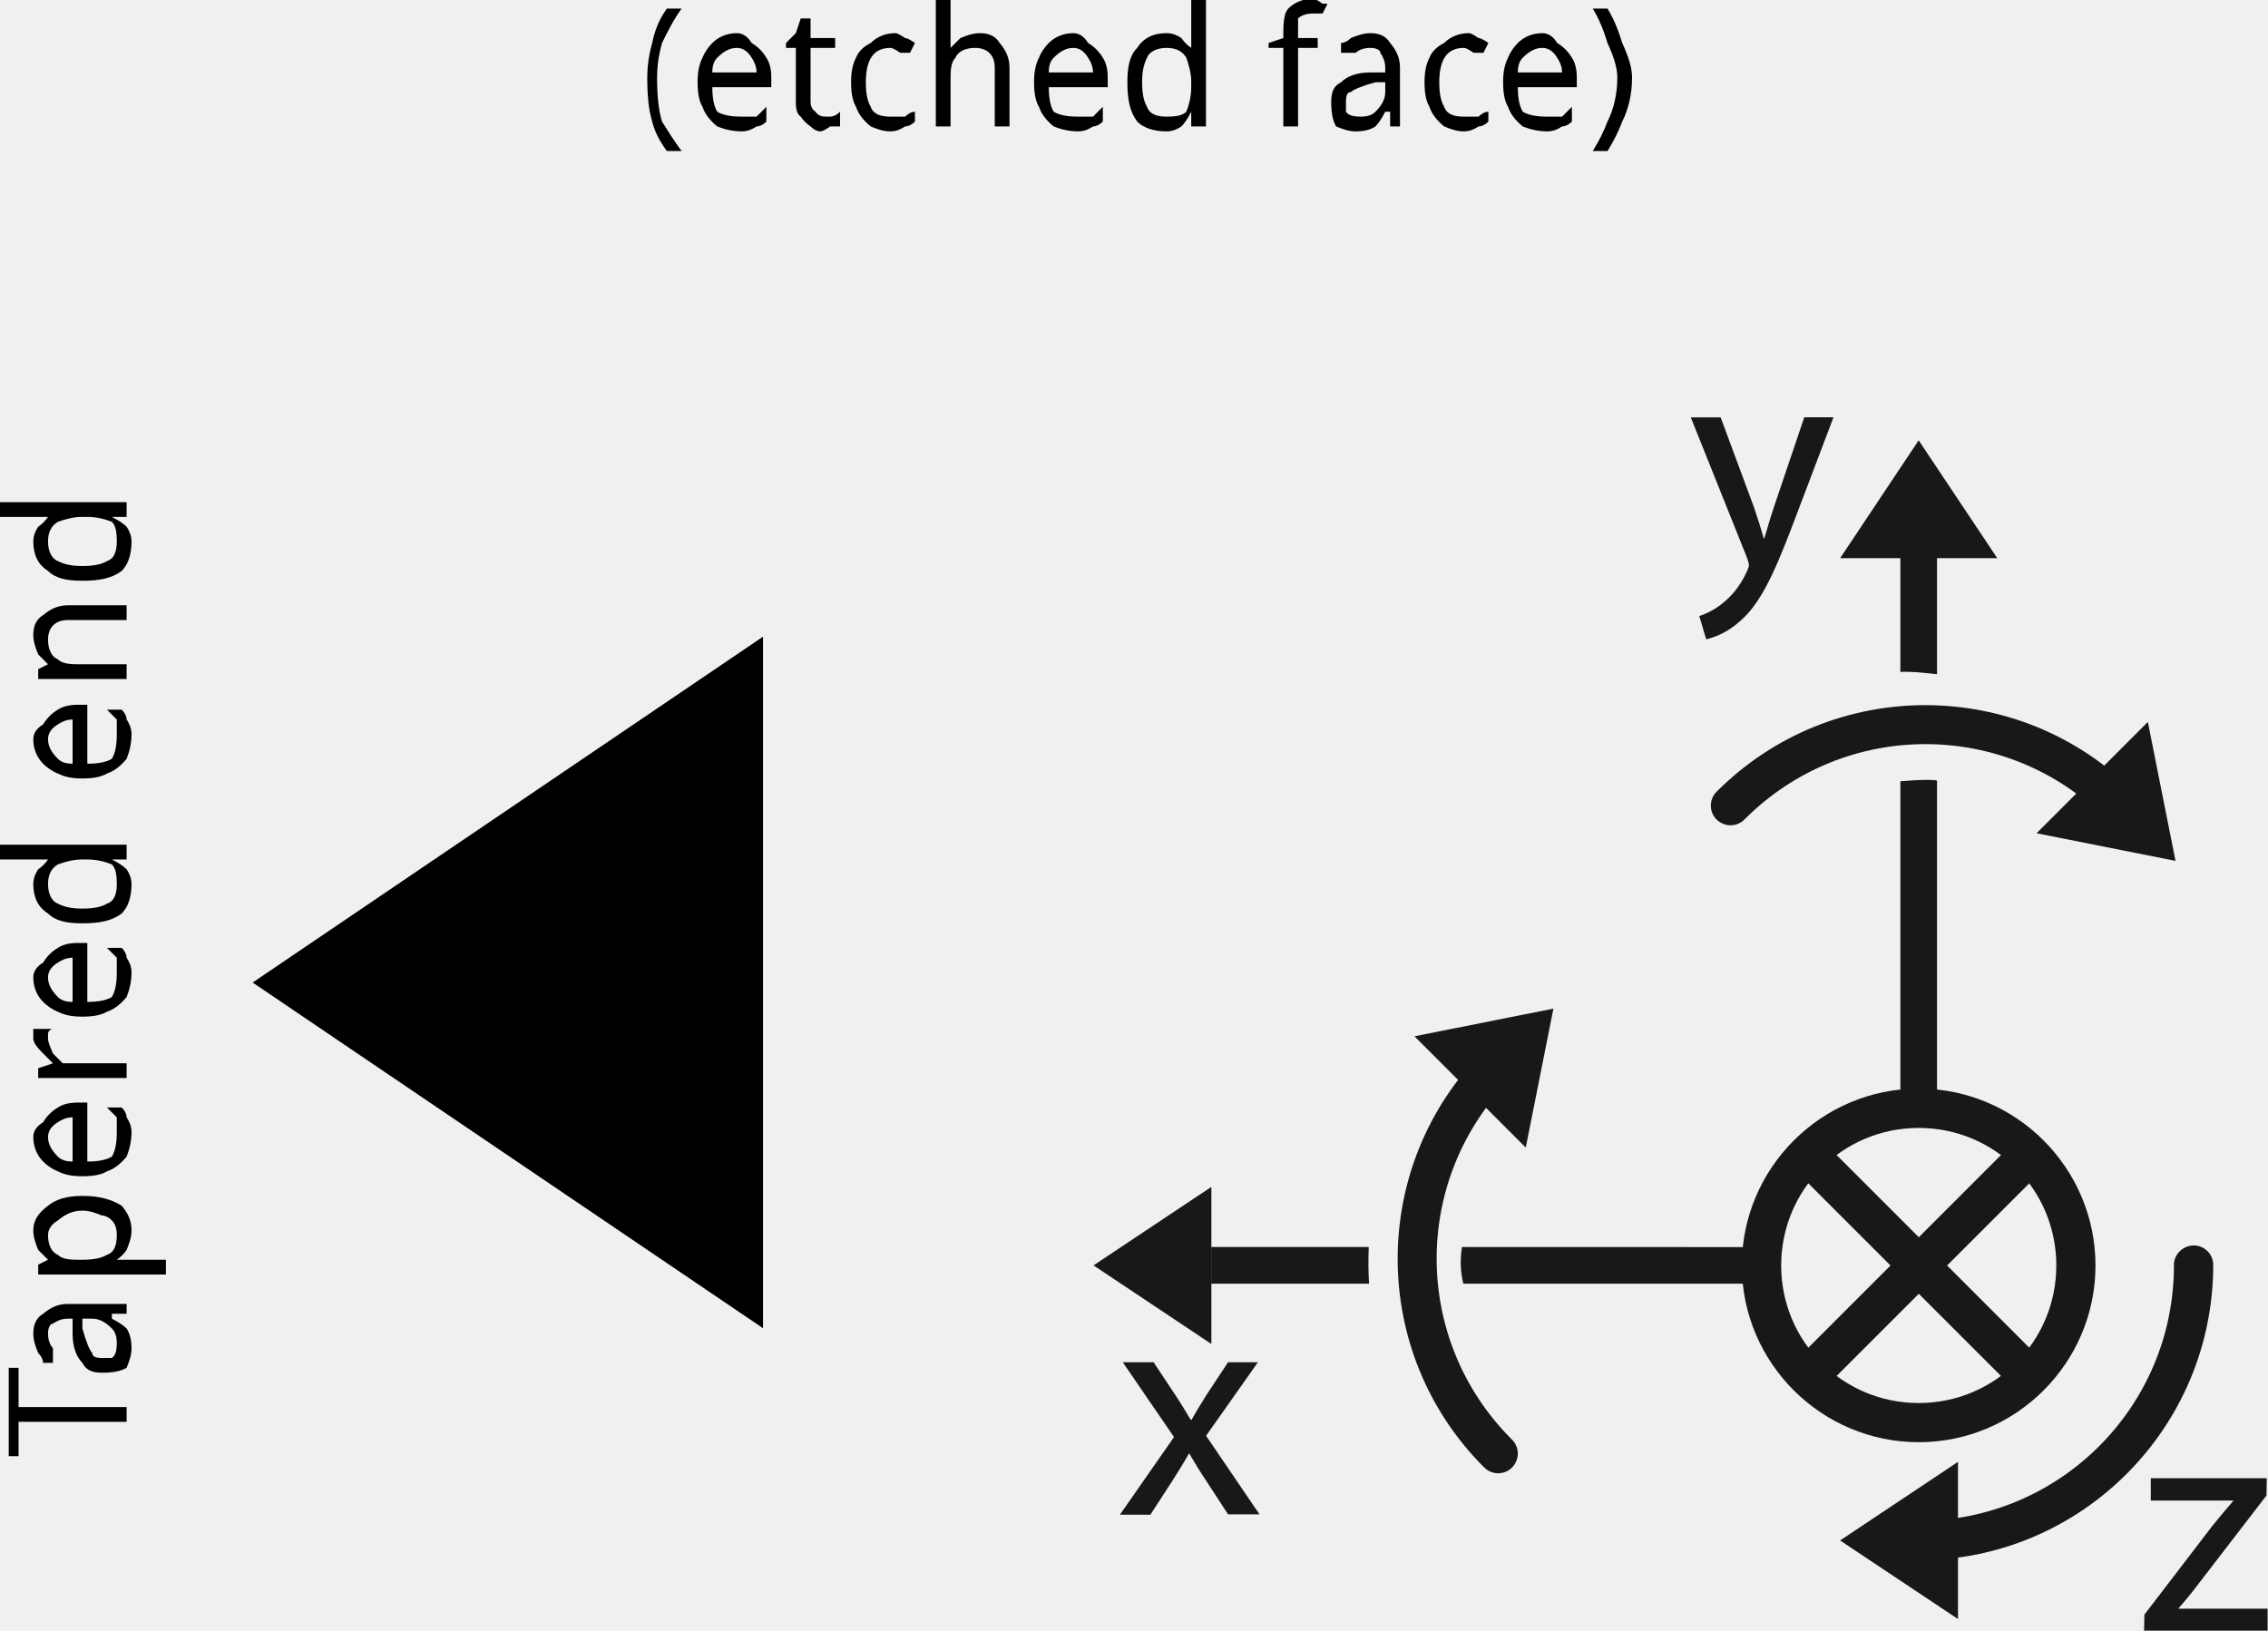
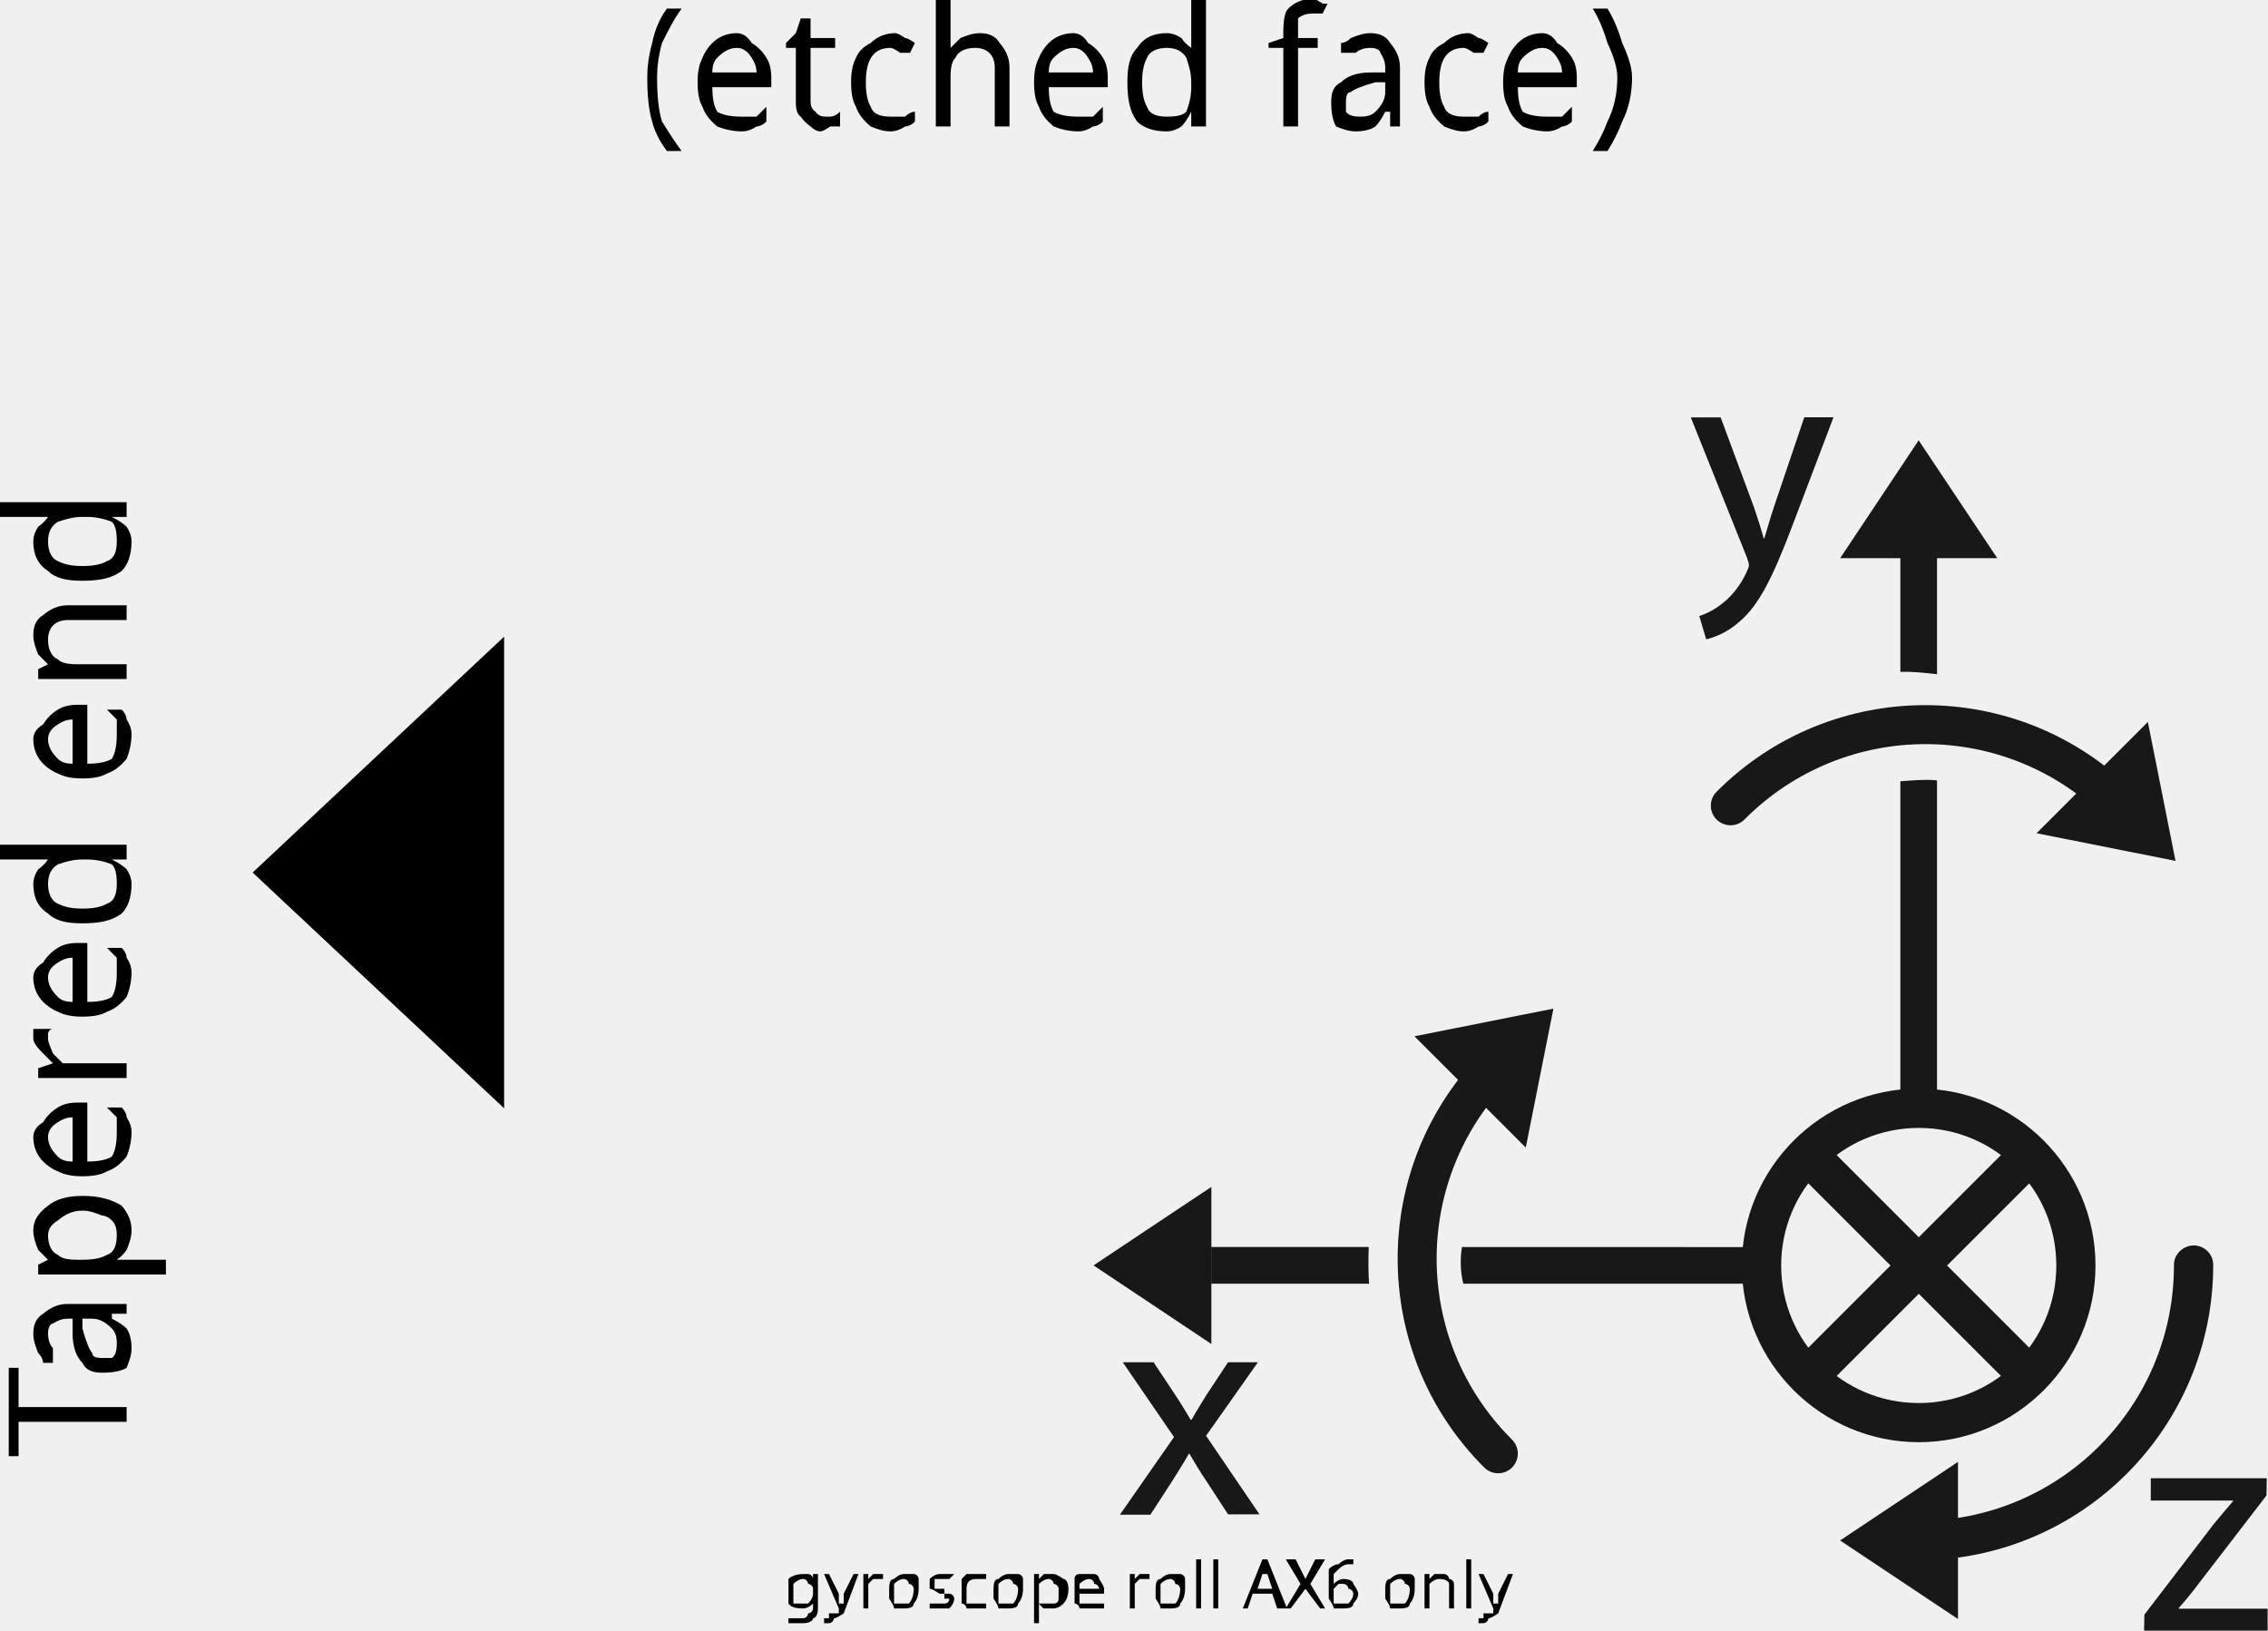
<svg xmlns="http://www.w3.org/2000/svg" xmlns:ns1="http://www.openswatchbook.org/uri/2009/osb" width="144.287mm" height="103.752mm" viewBox="0 0 7.214 5.188" version="1.1" id="svg8">
  <defs id="defs2">
    <marker orient="auto" refY="0" refX="0" id="Arrow1Lend" style="overflow:visible">
      <path id="path4610" d="M 0,0 5,-5 -12.5,0 5,5 Z" style="fill:#000000;fill-opacity:1;fill-rule:evenodd;stroke:#000000;stroke-width:1pt;stroke-opacity:1" transform="matrix(-0.8,0,0,-0.8,-10,0)" />
    </marker>
    <linearGradient id="linearGradient4493" ns1:paint="solid">
      <stop style="stop-color:#000000;stop-opacity:1;" offset="0" id="stop4491" />
    </linearGradient>
  </defs>
  <g id="g39" style="display:inline;fill:#000000" transform="translate(2.60325,0.5258911)">
    <path id="path1054" d="M 4.018,4.411 4.237,4.125 c 0.021,-0.026 0.041,-0.049 0.063,-0.075 l 3.535e-4,-0.002 -0.262,-1.7e-6 -2.83e-5,-0.071 0.369,4.1e-6 -0.001,0.055 -0.217,0.282 c -0.02,0.027 -0.04,0.051 -0.062,0.076 l -3.535e-4,0.002 0.283,-4e-7 2.9e-5,0.07 -0.393,1.1e-6 z" style="display:none;opacity:1;fill:#000000;fill-opacity:0.899;stroke:none;stroke-width:1" />
    <path id="path2288" d="M 4.218,4.611 4.437,4.325 c 0.021,-0.026 0.041,-0.049 0.063,-0.075 l 3.535e-4,-0.002 -0.262,-1.7e-6 -2.83e-5,-0.071 0.369,4.1e-6 -0.001,0.055 -0.217,0.282 c -0.02,0.027 -0.04,0.051 -0.062,0.076 l -3.535e-4,0.002 0.283,-4e-7 2.9e-5,0.07 -0.393,1.1e-6 z" style="display:inline;opacity:1;fill:#000000;fill-opacity:0.899;stroke:none;stroke-width:1" />
    <path id="path2284" d="M 2.87,0.802 2.976,1.088 c 0.011,0.032 0.023,0.07 0.031,0.099 l 0.002,-3.535e-4 c 0.009,-0.029 0.019,-0.066 0.031,-0.101 l 0.096,-0.284 0.093,3.54e-6 L 3.098,1.147 C 3.035,1.313 2.992,1.398 2.932,1.45 2.889,1.489 2.846,1.503 2.824,1.508 l -0.022,-0.074 c 0.022,-0.007 0.051,-0.021 0.077,-0.043 0.024,-0.019 0.054,-0.053 0.074,-0.098 0.004,-0.009 0.007,-0.016 0.007,-0.021 -3.465e-4,-0.005 -0.002,-0.012 -0.006,-0.023 L 2.775,0.802 Z" style="opacity:1;fill:#000000;fill-opacity:0.899;stroke:none;stroke-width:1" />
    <path id="path2286" d="m 1.066,3.808 0.069,0.104 c 0.018,0.027 0.033,0.052 0.049,0.079 h 0.003 c 0.016,-0.029 0.032,-0.054 0.048,-0.08 l 0.068,-0.103 0.095,1.4e-6 -0.165,0.234 0.17,0.25 -0.1,-3.11e-5 -0.071,-0.109 c -0.019,-0.028 -0.035,-0.055 -0.052,-0.084 l -0.002,3.535e-4 c -0.016,0.029 -0.033,0.055 -0.051,0.084 L 1.056,4.293 0.959,4.293 1.131,4.046 0.968,3.808 Z" style="opacity:1;fill:#000000;fill-opacity:0.899;stroke:none;stroke-width:1" />
  </g>
  <g id="g34" style="display:inline;fill:#000000" transform="translate(2.60325,0.5258911)">
    <path d="m 4.361,3.438 c -0.029,0.007 -0.05,0.033 -0.049,0.062 -6e-7,0.449 -0.363,0.813 -0.813,0.813 -0.084,-7.354e-4 -0.084,0.126 -8.5e-6,0.125 0.517,8e-7 0.937,-0.42 0.938,-0.938 8.831e-4,-0.041 -0.037,-0.071 -0.076,-0.062 z M 3.625,4.125 3.25,4.375 3.625,4.625" style="opacity:1;fill:#000000;fill-opacity:0.899;stroke:none;stroke-width:1" id="path2290" />
    <path d="m 2.868,2.09 c 0.026,0.016 0.058,0.012 0.079,-0.01 0.318,-0.318 0.831,-0.318 1.149,0 0.059,0.06 0.149,-0.029 0.088,-0.088 -0.366,-0.366 -0.96,-0.366 -1.326,0 -0.029,0.028 -0.025,0.076 0.01,0.098 z m 1.007,0.035 0.442,0.088 -0.088,-0.442" style="opacity:1;fill:#000000;fill-opacity:0.899;stroke:none;stroke-width:1" id="path2298" />
    <path d="m 2.215,4.132 c 0.016,-0.025 0.012,-0.058 -0.01,-0.079 -0.318,-0.318 -0.318,-0.831 0,-1.149 0.061,-0.059 -0.029,-0.149 -0.088,-0.088 -0.366,0.366 -0.366,0.96 0,1.326 0.028,0.029 0.076,0.025 0.098,-0.01 z M 2.25,3.125 2.338,2.683 1.896,2.771" style="opacity:1;fill:#000000;fill-opacity:0.899;stroke:none;stroke-width:1" id="path2294" />
  </g>
  <g id="g1059" style="display:inline" transform="translate(2.60325,0.5258911)">
    <path d="m 13.229,11.102 c -1.171,-1.7e-5 -2.127,0.956 -2.127,2.127 -9e-6,1.171 0.956,2.125 2.127,2.125 1.171,-1e-5 2.125,-0.954 2.125,-2.125 9e-6,-1.171 -0.954,-2.127 -2.125,-2.127 z m 0,0.473 c 0.916,2.1e-5 1.654,0.738 1.654,1.654 -5e-6,0.916 -0.738,1.654 -1.654,1.654 -0.916,6e-6 -1.654,-0.738 -1.654,-1.654 5e-6,-0.916 0.738,-1.654 1.654,-1.654 z m -1.166,0.148 -0.34,0.34 2.672,2.672 0.34,-0.34 z m 2.333,2e-5 -2.672,2.672 0.34,0.34 2.672,-2.672 z M 13.008,4.17 v 1.922 c 0.128,-0.008 0.286,0.011 0.441,0.027 v -1.949 z m 0.406,3.223 c -0.136,-0.009 -0.271,0.004 -0.406,0.014 v 3.932 h 0.441 V 7.398 c -0.012,-8.652e-4 -0.023,-0.005 -0.035,-0.006 z M 14.173,4.724 13.228,3.307 12.284,4.724 m -7.559,8.283 v 0.441 h 1.895 c -0.01,-0.148 -0.009,-0.293 -0.004,-0.441 z m 3.012,0 c -0.024,0.148 -0.019,0.296 0.016,0.441 H 11.338 V 13.008 Z M 4.724,14.173 3.307,13.228 4.724,12.284 Z" style="display:inline;opacity:1;fill:#000000;fill-opacity:0.899;stroke:none;stroke-width:3.78" transform="scale(0.2645833)" id="path2270" />
    <path id="path29" style="display:none;opacity:1;fill:#ffffff;fill-opacity:0.899;stroke:none;stroke-width:3.78" transform="scale(0.2645833)" d="m 13.229,3.307 -0.945,1.418 h 0.725 c 0,2.133 0,4.266 0,6.398 -0.993,0.105 -1.78,0.891 -1.885,1.885 -2.133,0 -4.266,0 -6.398,0 v -0.725 l -1.418,0.945 1.418,0.945 v -0.725 c 2.133,0 4.266,0 6.398,0 0.112,1.067 1.01,1.904 2.105,1.904 1.171,-1e-5 2.125,-0.954 2.125,-2.125 8e-6,-1.096 -0.838,-1.993 -1.904,-2.105 0,-2.133 0,-4.266 0,-6.398 h 0.725 z m 0,8.268 c 0.371,8e-6 0.709,0.125 0.984,0.33 l -0.984,0.984 -0.984,-0.984 c 0.275,-0.205 0.613,-0.33 0.984,-0.33 z m -1.324,0.67 0.984,0.984 -0.984,0.984 c -0.205,-0.275 -0.33,-0.613 -0.33,-0.984 2e-6,-0.371 0.125,-0.709 0.33,-0.984 z m 2.648,0 c 0.205,0.275 0.33,0.613 0.33,0.984 -2e-6,0.371 -0.125,0.709 -0.33,0.984 l -0.984,-0.984 z m -1.324,1.324 0.984,0.984 c -0.275,0.205 -0.613,0.33 -0.984,0.33 -0.371,3e-6 -0.709,-0.125 -0.984,-0.33 z" />
  </g>
-   <g transform="matrix(0.3092543,0,0,-0.3092543,0.8032501,3.125891)" id="g5017" style="fill:#000000">
+   <g transform="matrix(0.152381,0,0,-0.2108978,0.8032501,2.775939)" id="g5017" style="fill:#000000">
    <path id="path5019" style="fill:#000000;fill-opacity:1;fill-rule:nonzero;stroke:none" d="M 0,0 5.25,-3.556 V 0 3.558 Z" />
  </g>
  <text xml:space="preserve" style="font-style:normal;font-weight:normal;font-size:0.529px;line-height:1.25;font-family:sans-serif;fill:#000000;fill-opacity:1;stroke:none;stroke-width:0.013" x="-4.648" y="0.402" id="text874" transform="rotate(-90)">
    <tspan id="tspan872" x="-4.648" y="0.402" style="stroke-width:0.013">Tapered end</tspan>
  </text>
  <text xml:space="preserve" style="font-style:normal;font-weight:normal;font-size:0.529px;line-height:1.25;font-family:sans-serif;fill:#000000;fill-opacity:1;stroke:none;stroke-width:0.013" x="2.026" y="0.402" id="text878">
    <tspan id="tspan876" x="2.026" y="0.402" style="stroke-width:0.013">(etched face)</tspan>
  </text>
+   <text xml:space="preserve" style="font-style:normal;font-weight:normal;font-size:0.529px;line-height:1.25;font-family:sans-serif;fill:#000000;fill-opacity:1;stroke:none;stroke-width:0.013" x="2.494" y="5.117" id="text861">
+     <tspan id="tspan859" x="2.494" y="5.117" style="font-size:0.212px;stroke-width:0.013">gyroscope roll AX6 only</tspan>
+   </text>
</svg>
